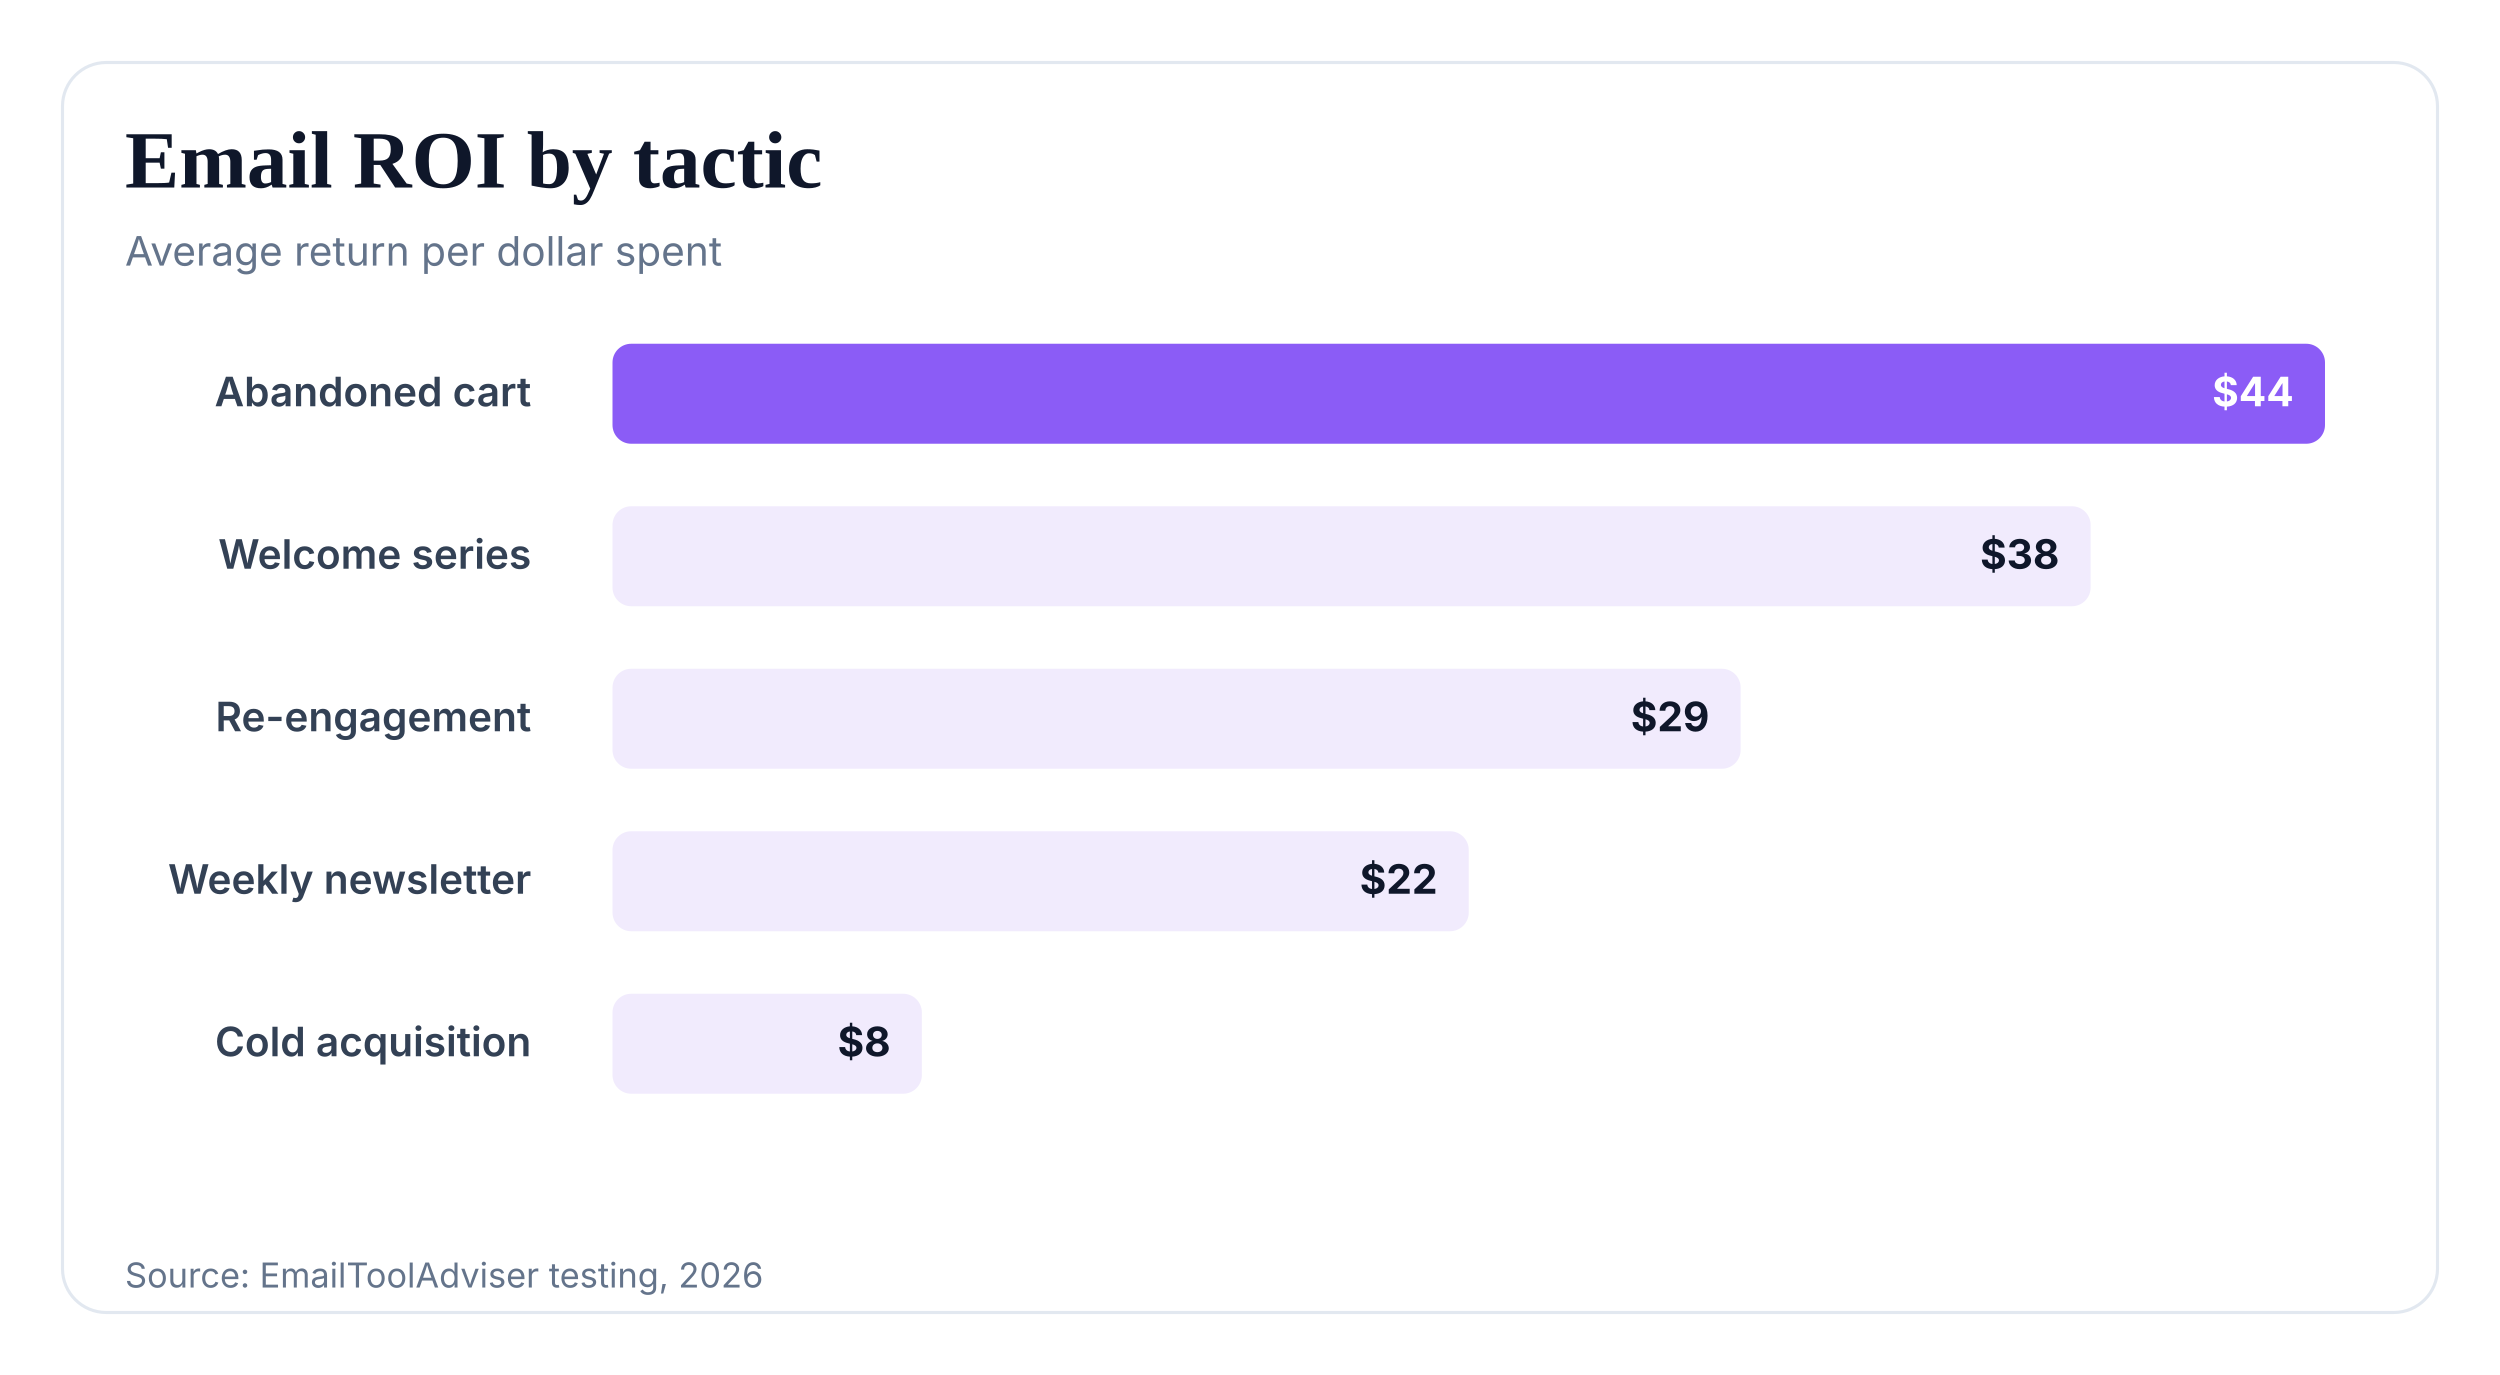
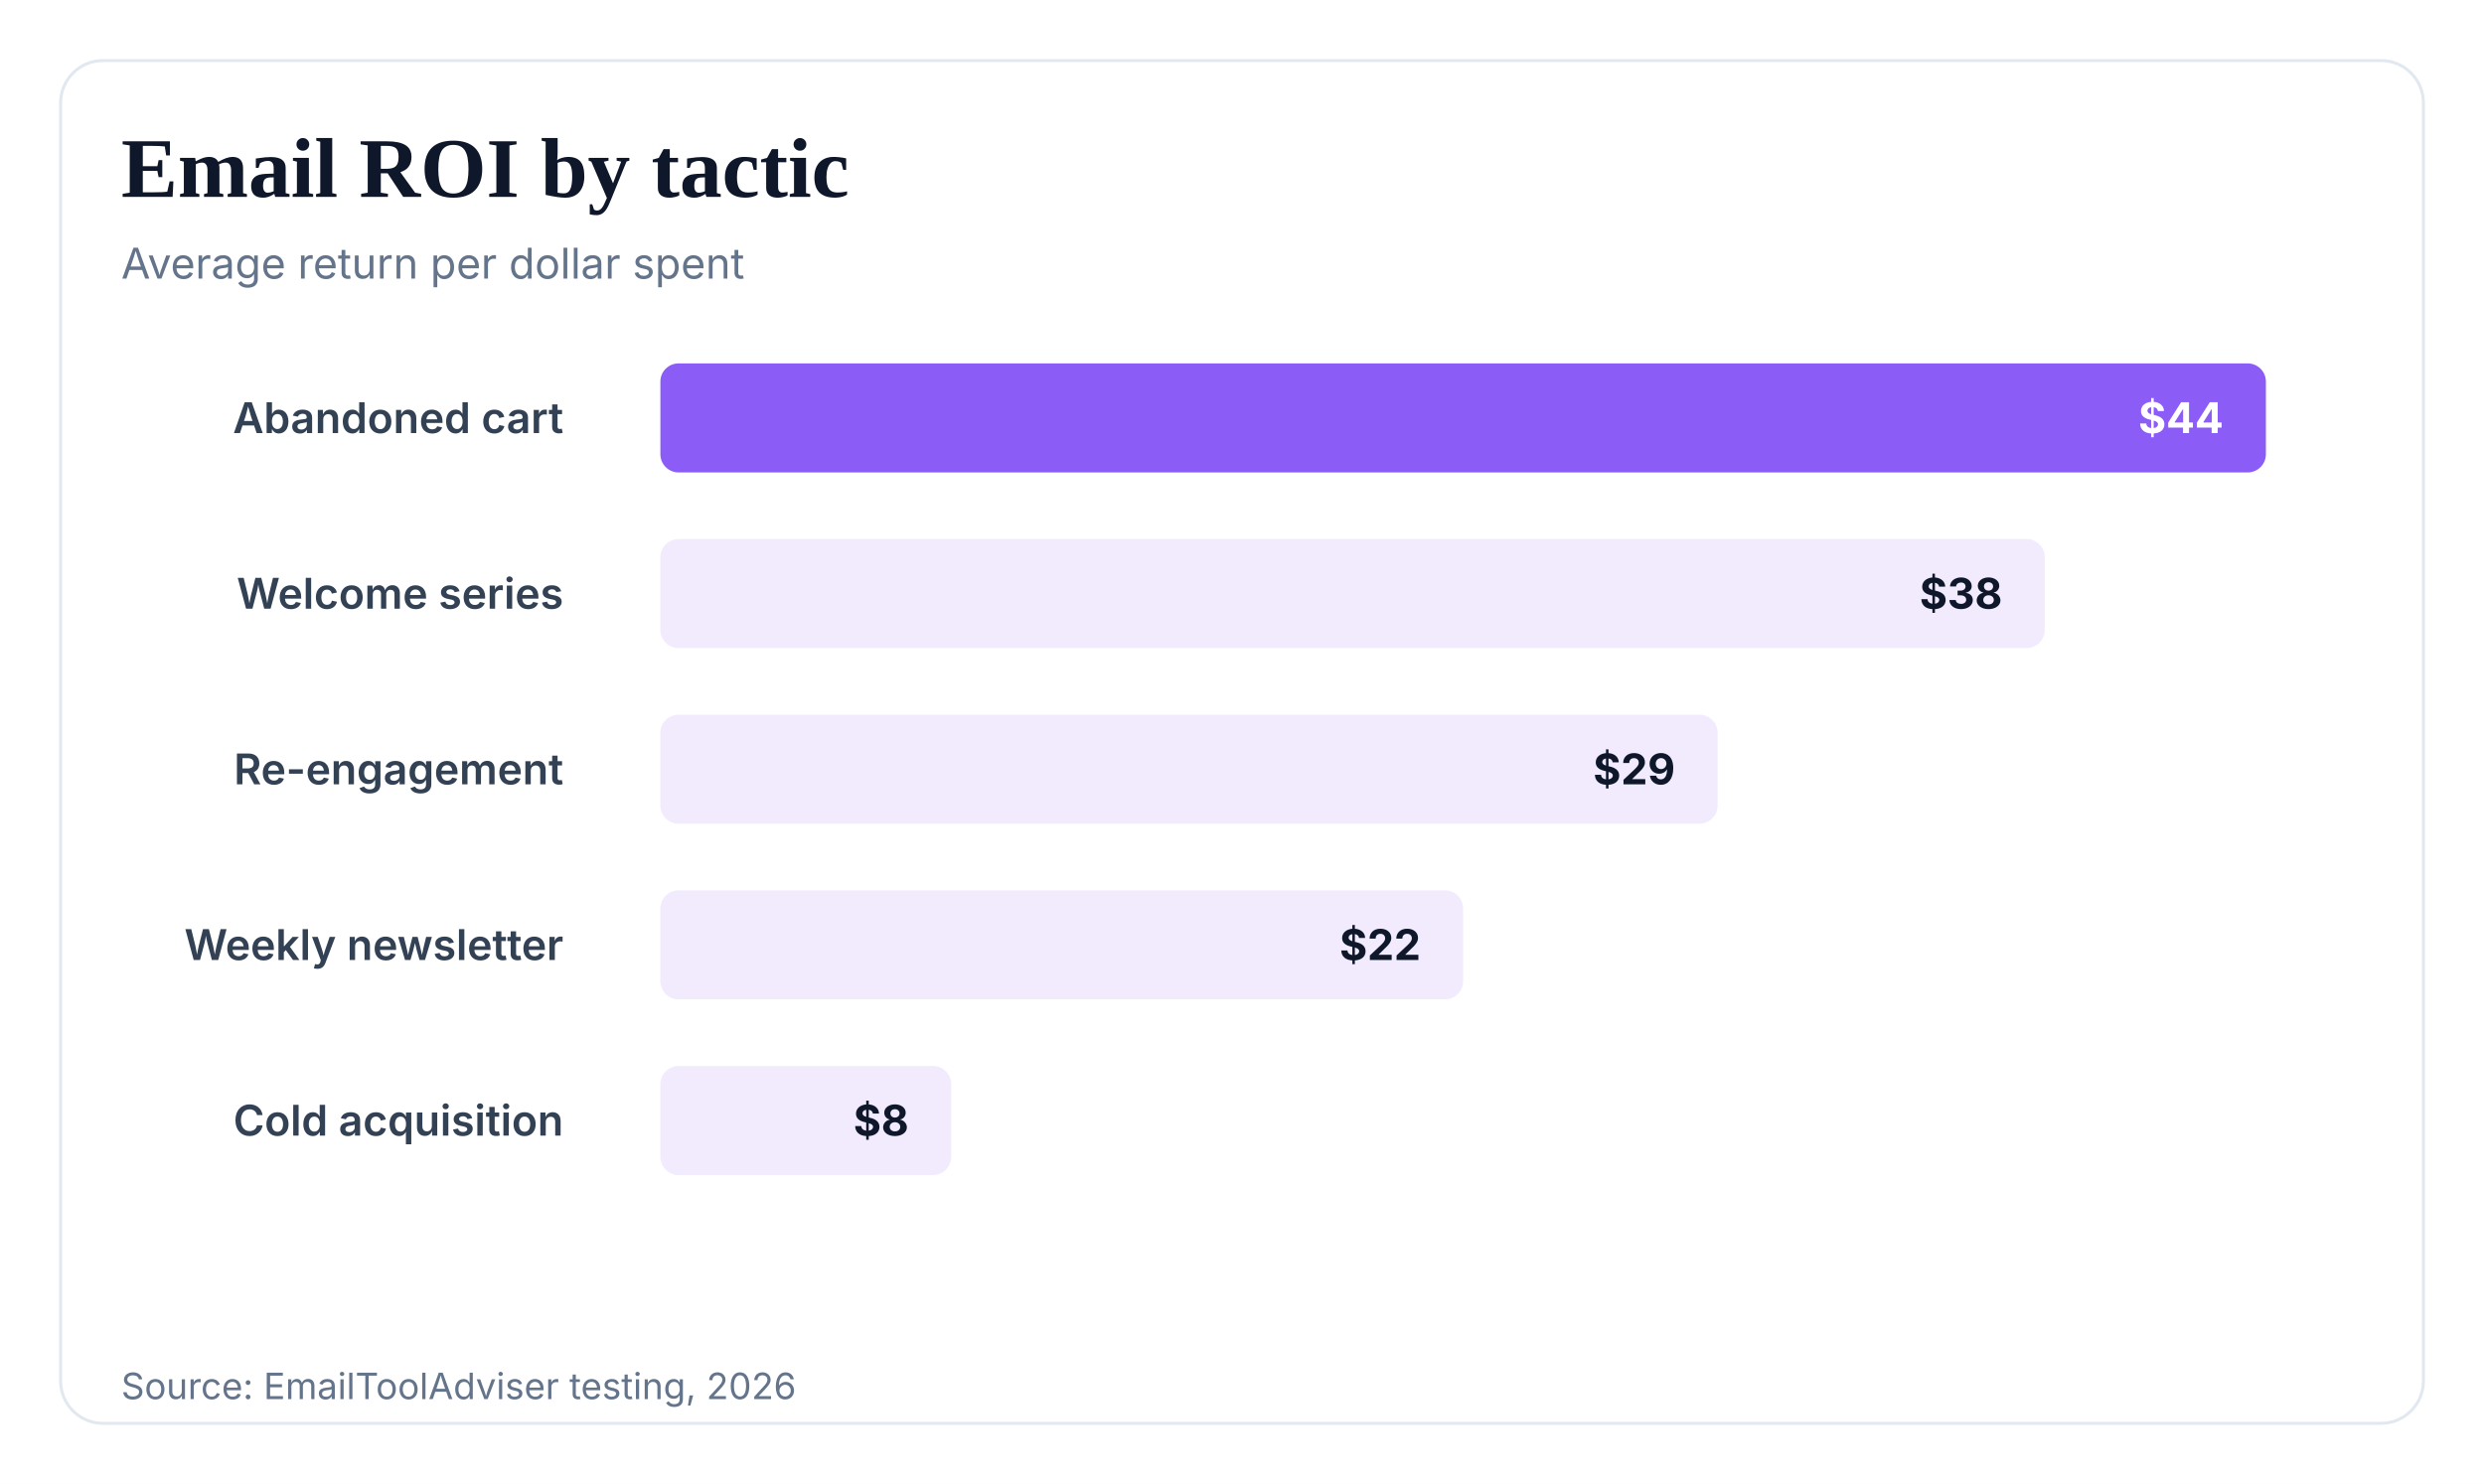
- <svg xmlns="http://www.w3.org/2000/svg" viewBox="0 0 800 440" preserveAspectRatio="xMinYMin meet" role="img" style="width:100%;height:auto;">
+ <svg xmlns="http://www.w3.org/2000/svg" viewBox="0 0 820 490" preserveAspectRatio="xMinYMin meet" role="img" style="width:100%;height:auto;">
  <style>
  .serif  { font-family: Georgia, 'Times New Roman', 'Playfair Display', serif; font-weight: 800; }
  .sans   { font-family: system-ui, -apple-system, BlinkMacSystemFont, 'Segoe UI', sans-serif; }
  .label  { font-family: system-ui, sans-serif; font-weight: 700; text-transform: uppercase; letter-spacing: 0.08em; }
</style>
-   <rect width="800" height="440" fill="#ffffff" />
-   <rect x="20" y="20" rx="14" ry="14" width="760" height="400" fill="#ffffff" stroke="#e2e8f0" stroke-width="1" />
-   <text x="40" y="60" class="serif" font-size="26" fill="#0f172a">Email ROI by tactic</text>
-   <text x="40" y="85" class="sans" font-size="13" fill="#64748b">Average return per dollar spent</text>
-   <text x="170" y="130" class="sans" font-size="13" fill="#334155" text-anchor="end" font-weight="600">Abandoned cart</text>
-   <rect x="196" y="110" rx="6" ry="6" width="548" height="32" fill="#8b5cf6" />
-   <text x="734" y="130" class="sans" font-size="13" fill="#ffffff" text-anchor="end" font-weight="700">$44</text>
-   <text x="170" y="182" class="sans" font-size="13" fill="#334155" text-anchor="end" font-weight="600">Welcome series</text>
-   <rect x="196" y="162" rx="6" ry="6" width="473" height="32" fill="#f1ebfd" />
-   <text x="659" y="182" class="sans" font-size="13" fill="#0f172a" text-anchor="end" font-weight="700">$38</text>
-   <text x="170" y="234" class="sans" font-size="13" fill="#334155" text-anchor="end" font-weight="600">Re-engagement</text>
-   <rect x="196" y="214" rx="6" ry="6" width="361" height="32" fill="#f1ebfd" />
-   <text x="547" y="234" class="sans" font-size="13" fill="#0f172a" text-anchor="end" font-weight="700">$29</text>
-   <text x="170" y="286" class="sans" font-size="13" fill="#334155" text-anchor="end" font-weight="600">Weekly newsletter</text>
-   <rect x="196" y="266" rx="6" ry="6" width="274" height="32" fill="#f1ebfd" />
-   <text x="460" y="286" class="sans" font-size="13" fill="#0f172a" text-anchor="end" font-weight="700">$22</text>
-   <text x="170" y="338" class="sans" font-size="13" fill="#334155" text-anchor="end" font-weight="600">Cold acquisition</text>
-   <rect x="196" y="318" rx="6" ry="6" width="99" height="32" fill="#f1ebfd" />
-   <text x="285" y="338" class="sans" font-size="13" fill="#0f172a" text-anchor="end" font-weight="700">$8</text>
-   <text x="40" y="412" class="sans" font-size="11" fill="#64748b">Source: EmailToolAdviser testing, 2026</text>
+   <rect width="820" height="490" fill="#ffffff" />
+   <rect x="20" y="20" rx="14" ry="14" width="780" height="450" fill="#ffffff" stroke="#e2e8f0" stroke-width="1" />
+   <text x="40" y="65" class="serif" font-size="28" fill="#0f172a">Email ROI by tactic</text>
+   <text x="40" y="92" class="sans" font-size="14" fill="#64748b">Average return per dollar spent</text>
+   <text x="186" y="143" class="sans" font-size="14" fill="#334155" text-anchor="end" font-weight="600">Abandoned cart</text>
+   <rect x="218" y="120" rx="6" ry="6" width="530" height="36" fill="#8b5cf6" />
+   <text x="734" y="143" class="sans" font-size="14" fill="#ffffff" text-anchor="end" font-weight="700">$44</text>
+   <text x="186" y="201" class="sans" font-size="14" fill="#334155" text-anchor="end" font-weight="600">Welcome series</text>
+   <rect x="218" y="178" rx="6" ry="6" width="457" height="36" fill="#f1ebfd" />
+   <text x="661" y="201" class="sans" font-size="14" fill="#0f172a" text-anchor="end" font-weight="700">$38</text>
+   <text x="186" y="259" class="sans" font-size="14" fill="#334155" text-anchor="end" font-weight="600">Re-engagement</text>
+   <rect x="218" y="236" rx="6" ry="6" width="349" height="36" fill="#f1ebfd" />
+   <text x="553" y="259" class="sans" font-size="14" fill="#0f172a" text-anchor="end" font-weight="700">$29</text>
+   <text x="186" y="317" class="sans" font-size="14" fill="#334155" text-anchor="end" font-weight="600">Weekly newsletter</text>
+   <rect x="218" y="294" rx="6" ry="6" width="265" height="36" fill="#f1ebfd" />
+   <text x="469" y="317" class="sans" font-size="14" fill="#0f172a" text-anchor="end" font-weight="700">$22</text>
+   <text x="186" y="375" class="sans" font-size="14" fill="#334155" text-anchor="end" font-weight="600">Cold acquisition</text>
+   <rect x="218" y="352" rx="6" ry="6" width="96" height="36" fill="#f1ebfd" />
+   <text x="300" y="375" class="sans" font-size="14" fill="#0f172a" text-anchor="end" font-weight="700">$8</text>
+   <text x="40" y="462" class="sans" font-size="12" fill="#64748b">Source: EmailToolAdviser testing, 2026</text>
</svg>
